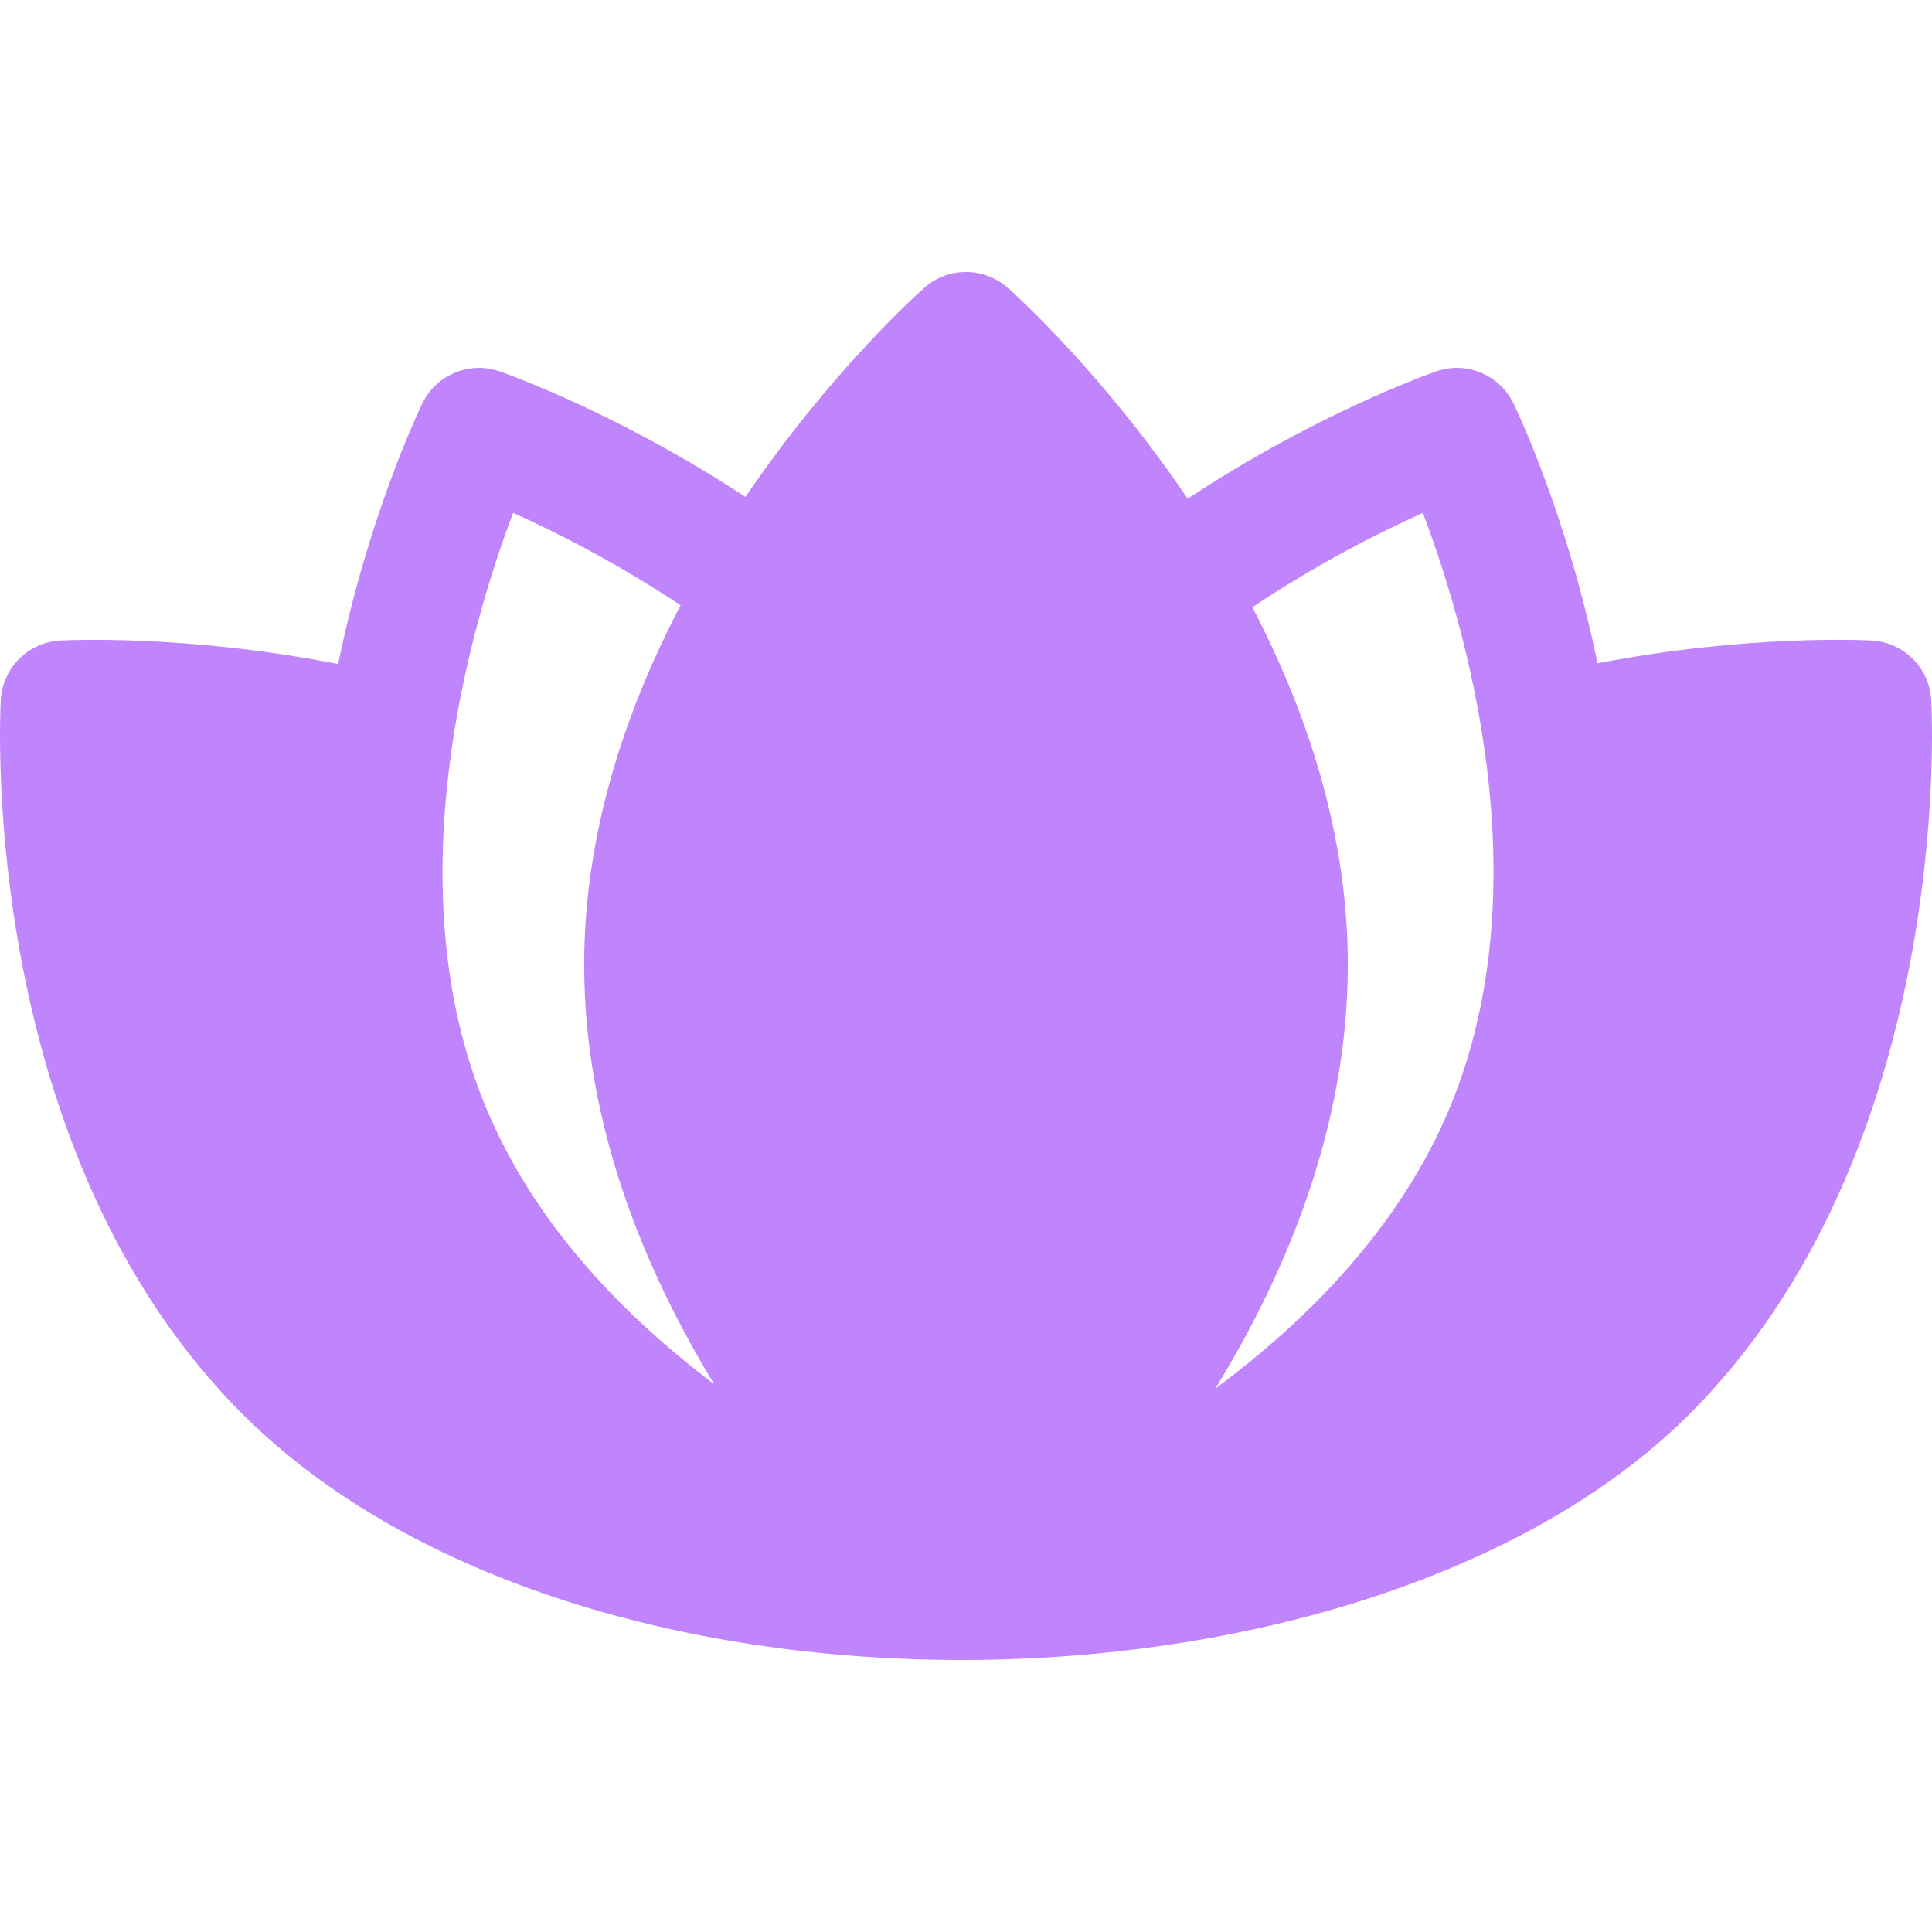
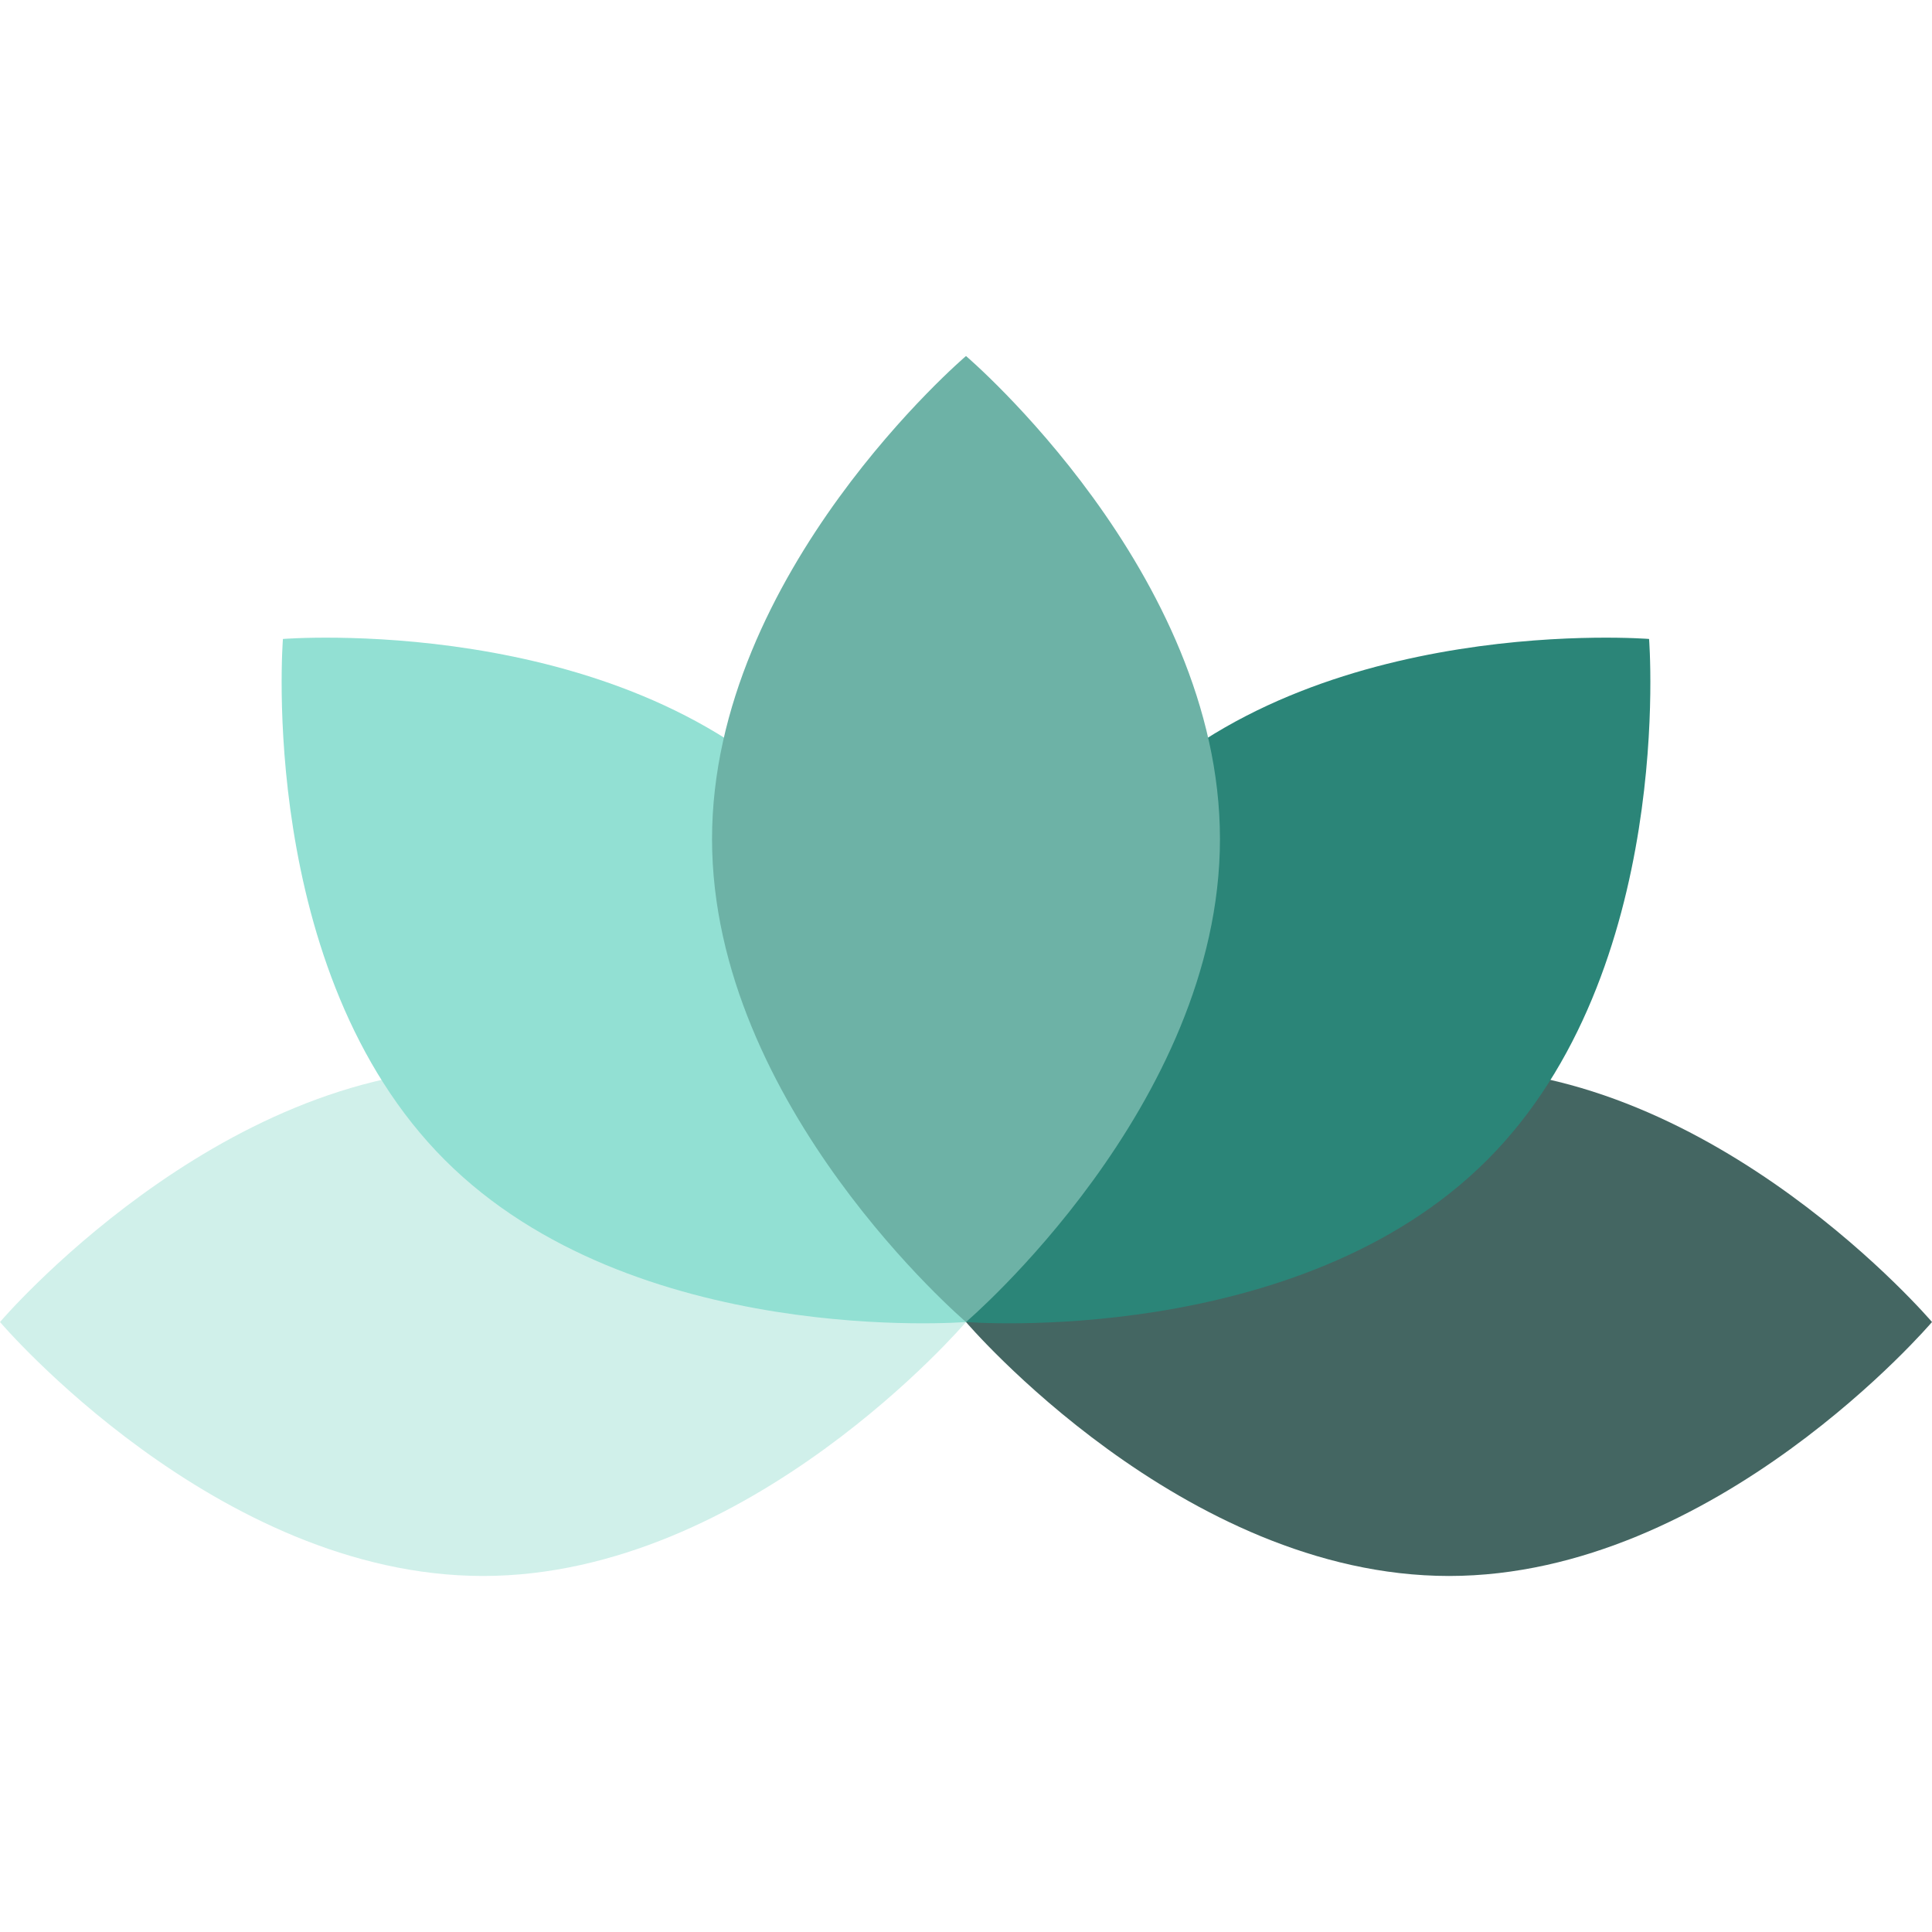
- <svg xmlns="http://www.w3.org/2000/svg" fill="#c084fc" height="800px" width="800px" version="1.1" id="Layer_1" viewBox="0 0 511.999 511.999" xml:space="preserve">
-   <g>
-     <g>
-       <path d="M511.792,185.489c-0.479-8.5-7.271-15.276-15.759-15.738c-1.503-0.095-32.88-1.669-72.68,6.033    c-7.922-38.771-21.195-66.659-22.279-68.886c-3.695-7.619-12.532-11.26-20.476-8.472c-1.447,0.5-31.629,11.109-65.848,33.737    c-22.466-33.2-45.815-54.23-47.687-55.887c-6.326-5.587-15.803-5.587-22.129,0c-1.864,1.651-25.009,22.479-47.379,55.415    c-33.934-22.31-63.717-32.775-65.144-33.271c-8-2.771-16.781,0.88-20.476,8.477c-1.085,2.232-14.398,30.211-22.315,69.08    c-40.248-7.912-72.134-6.312-73.655-6.226c-8.488,0.462-15.281,7.239-15.759,15.738c-0.272,4.875-5.859,120.185,64.679,189.87    c89.493,88.409,297.515,83.698,382.239-0.001C517.651,305.675,512.065,190.364,511.792,185.489z M128.957,293.915    c-24.792-59.103-4.131-128.494,7.021-157.998c11.018,4.935,27.194,13.062,44.396,24.486c-14.406,27.477-25.56,60.007-25.56,95.318    c0,42.314,15.95,80.707,34.421,111.071C165.489,348.876,141.901,324.794,128.957,293.915z M384.052,293.915    c-13.214,31.52-37.648,56.023-61.988,74.083c18.774-30.544,35.12-69.417,35.12-112.275c0.001-35.095-11.022-67.434-25.298-94.803    c17.441-11.65,33.967-19.967,45.178-24.997C388.248,165.366,408.931,234.594,384.052,293.915z" />
-     </g>
-   </g>
+ <svg xmlns="http://www.w3.org/2000/svg" height="800px" width="800px" version="1.1" id="Layer_1" viewBox="0 0 512 512" xml:space="preserve">
+   <path style="fill:#D0F0EA;" d="M128,283.048c70.693,0,128,67.301,128,67.301s-57.307,67.301-128,67.301S0,350.349,0,350.349  S57.307,283.048,128,283.048z" />
+   <path style="fill:#92E0D3;" d="M213.079,212.251C263.067,262.237,256,350.349,256,350.349s-88.112,7.067-138.099-42.92  S74.98,169.331,74.98,169.331S163.092,162.264,213.079,212.251z" />
+   <path style="fill:#446662;" d="M384,283.048c-70.693,0-128,67.301-128,67.301s57.307,67.301,128,67.301s128-67.301,128-67.301  S454.693,283.048,384,283.048z" />
+   <path style="fill:#2B8578;" d="M298.92,212.251C248.933,262.237,256,350.349,256,350.349s88.112,7.067,138.099-42.92  s42.92-138.099,42.92-138.099S348.908,162.264,298.92,212.251z" />
+   <path style="fill:#6DB2A6;" d="M323.301,222.349c0,70.693-67.301,128-67.301,128s-67.301-57.307-67.301-128s67.301-128,67.301-128  S323.301,151.657,323.301,222.349z" />
</svg>
